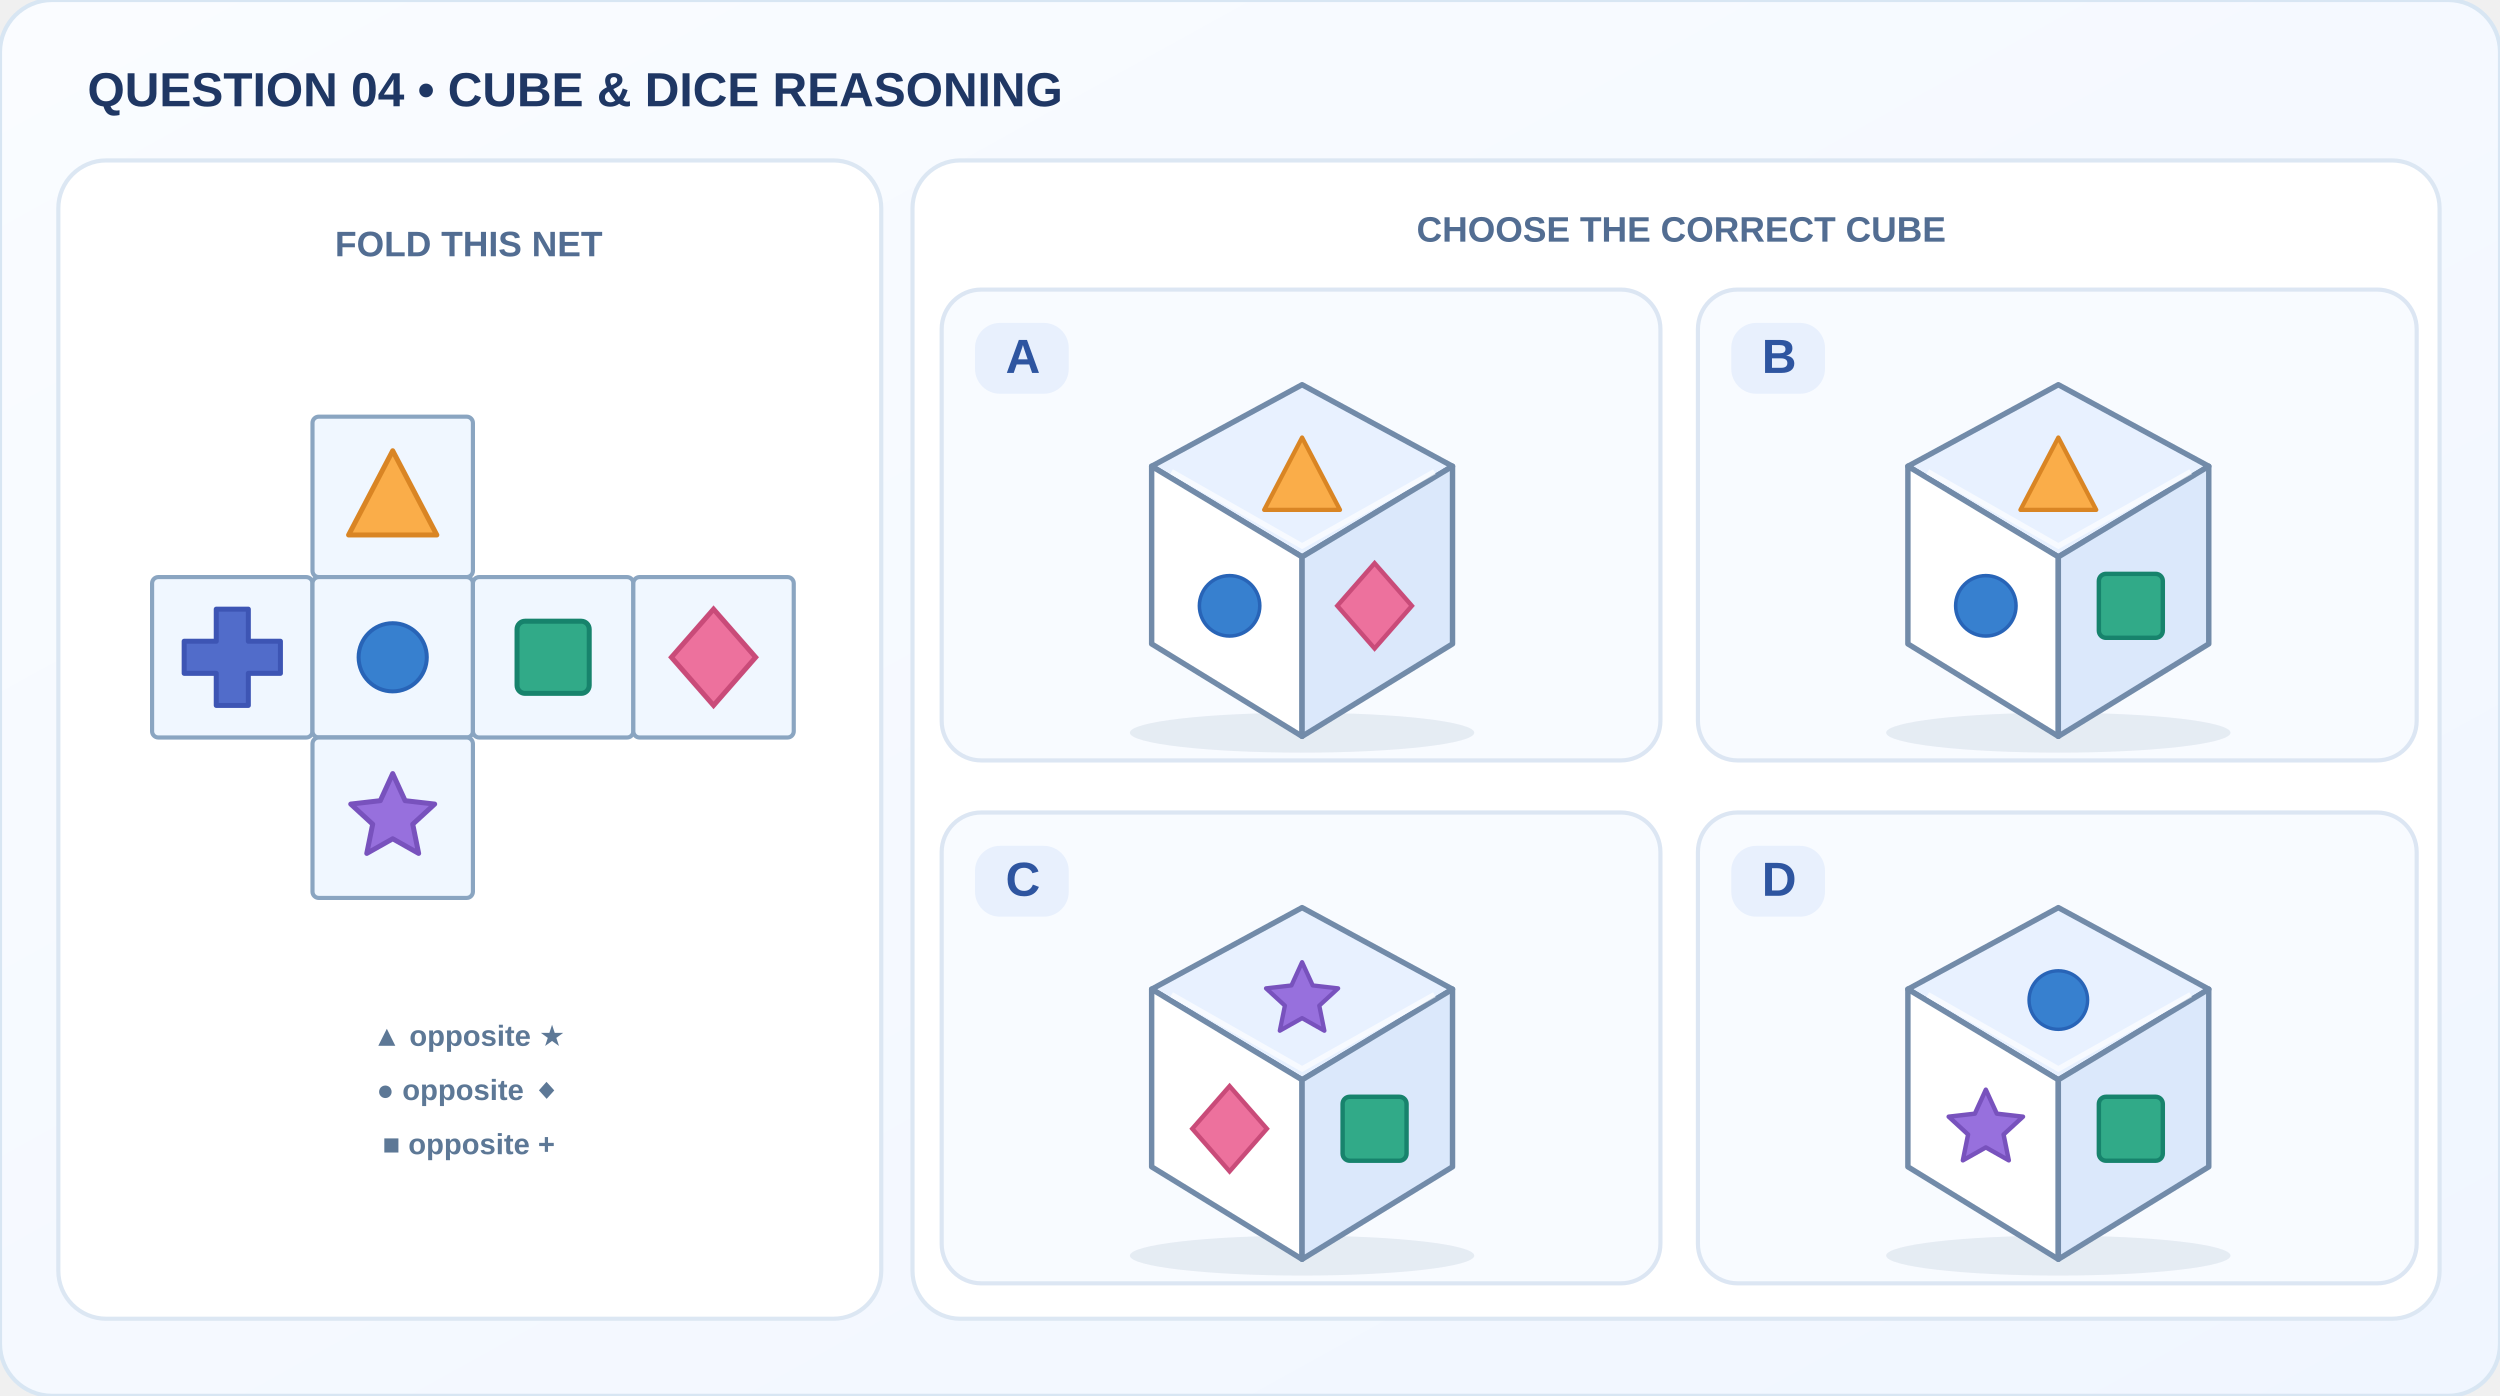
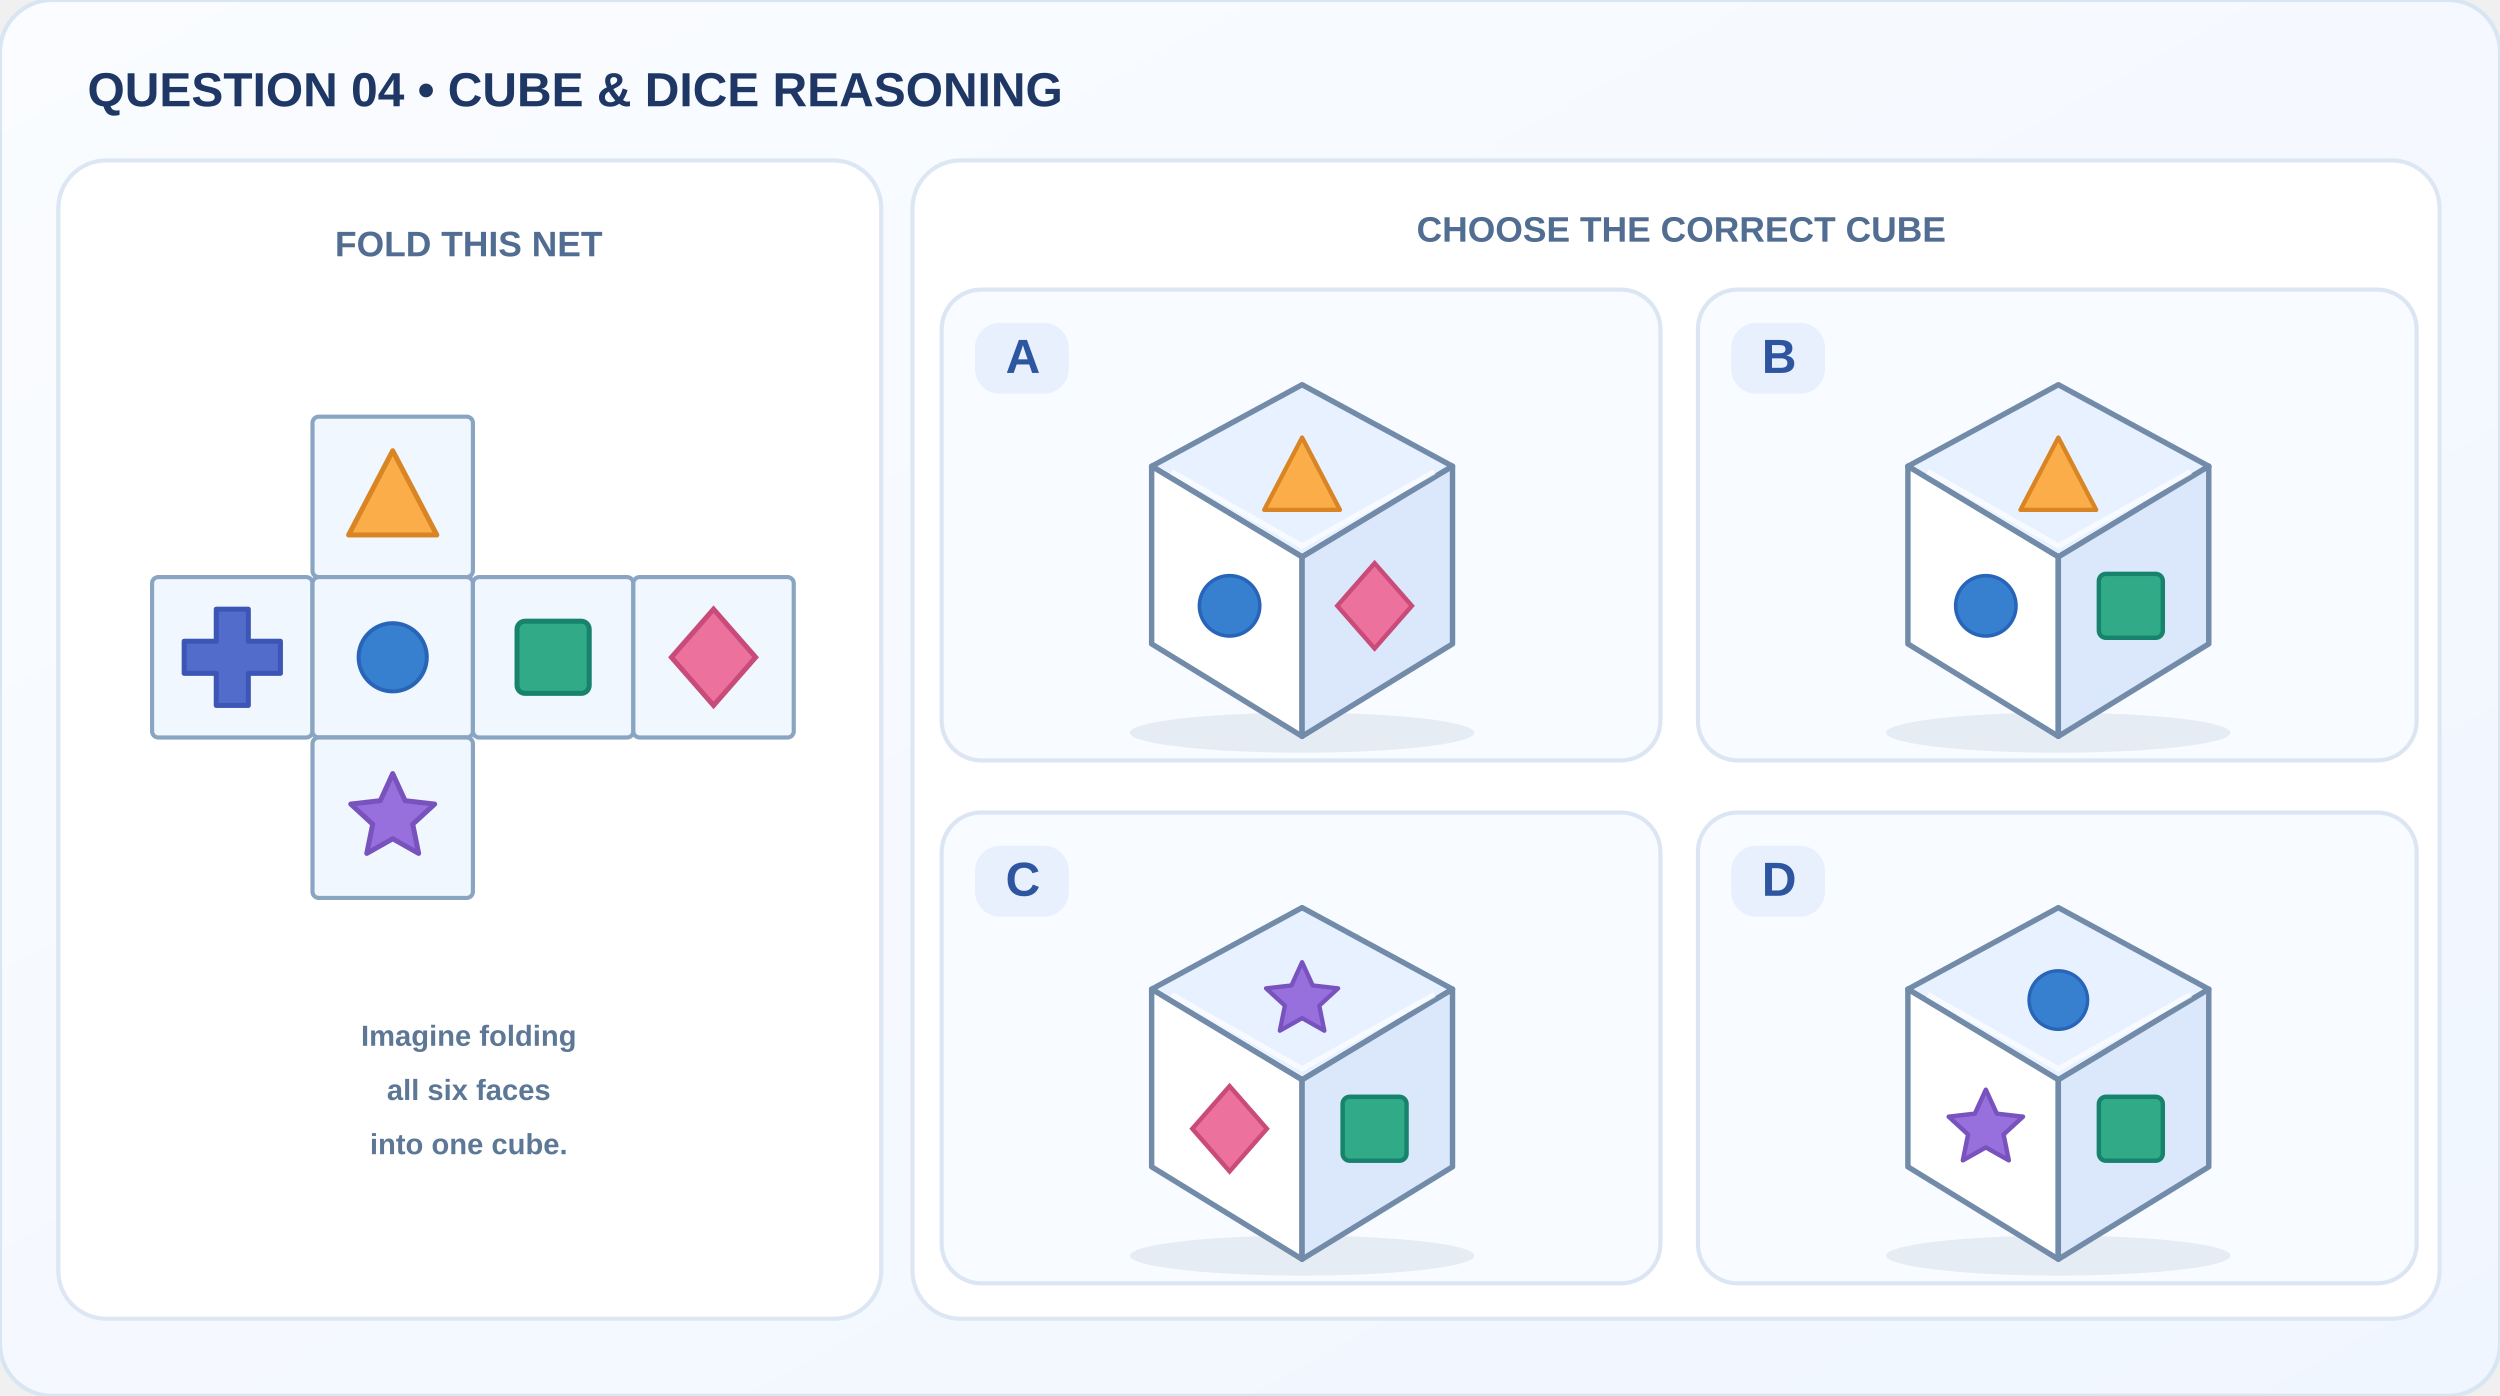
<svg xmlns="http://www.w3.org/2000/svg" width="1200" height="670" viewBox="0 0 1200 670" role="img" aria-labelledby="title">
  <defs>
    <linearGradient id="bg" x1="0" y1="0" x2="1" y2="1">
      <stop stop-color="#fafcff" />
      <stop offset="1" stop-color="#f0f6ff" />
    </linearGradient>
  </defs>
  <rect x="0" y="0" width="1200" height="670" rx="25" fill="url(#bg)" stroke="#d8e6f3" stroke-width="2" />
  <text x="42" y="51" fill="#1f3764" font-family="Arial,Helvetica,sans-serif" font-size="23" font-weight="800" text-anchor="start">QUESTION 04   •   CUBE &amp; DICE REASONING</text>
  <rect x="28" y="77" width="395" height="556" rx="23" fill="#fff" stroke="#dce7f3" stroke-width="2" />
  <rect x="438" y="77" width="733" height="556" rx="23" fill="#fff" stroke="#dce7f3" stroke-width="2" />
  <text x="225" y="123" fill="#526d92" font-family="Arial,Helvetica,sans-serif" font-size="17" font-weight="700" text-anchor="middle">FOLD THIS NET</text>
  <text x="807" y="116" fill="#526d92" font-family="Arial,Helvetica,sans-serif" font-size="17" font-weight="700" text-anchor="middle">CHOOSE THE CORRECT CUBE</text>
  <rect x="150" y="200" width="77" height="77" rx="3" fill="#f0f7ff" stroke="#8aa5c1" stroke-width="2" />
  <g transform="translate(188.5 238.5) scale(0.9625)">
    <path d="M0 -23 L22 19 H-22Z" fill="#faad49" stroke="#d98524" stroke-width="2.5" stroke-linejoin="round" />
  </g>
  <rect x="73" y="277" width="77" height="77" rx="3" fill="#f0f7ff" stroke="#8aa5c1" stroke-width="2" />
  <g transform="translate(111.5 315.5) scale(0.9625)">
    <path d="M-8 -24H8V-8H24V8H8V24H-8V8H-24V-8H-8Z" fill="#516cca" stroke="#3d55b4" stroke-width="2.5" stroke-linejoin="round" />
  </g>
  <rect x="150" y="277" width="77" height="77" rx="3" fill="#f0f7ff" stroke="#8aa5c1" stroke-width="2" />
  <g transform="translate(188.5 315.5) scale(0.9625)">
    <circle cx="0" cy="0" r="17" fill="#3780cf" stroke="#2864b7" stroke-width="2" />
  </g>
  <rect x="227" y="277" width="77" height="77" rx="3" fill="#f0f7ff" stroke="#8aa5c1" stroke-width="2" />
  <g transform="translate(265.5 315.5) scale(0.9625)">
    <rect x="-18" y="-18" width="36" height="36" rx="4" fill="#31aa88" stroke="#17836c" stroke-width="2.5" />
  </g>
  <rect x="304" y="277" width="77" height="77" rx="3" fill="#f0f7ff" stroke="#8aa5c1" stroke-width="2" />
  <g transform="translate(342.5 315.5) scale(0.9625)">
    <path d="M0 -24 21 0 0 24-21 0Z" fill="#ed719d" stroke="#c94b79" stroke-width="2.5" />
  </g>
  <rect x="150" y="354" width="77" height="77" rx="3" fill="#f0f7ff" stroke="#8aa5c1" stroke-width="2" />
  <g transform="translate(188.5 392.5) scale(0.9625)">
    <path d="M1.3471114790620886e-15 -22 L6.172 -8.495 L20.923 -6.798 L9.986 3.245 L12.931 17.798 L6.429395695523604e-16 10.5 L-12.931 17.798 L-9.986 3.245 L-20.923 -6.798 L-6.172 -8.495Z" fill="#9770dd" stroke="#7852bd" stroke-width="2.5" stroke-linejoin="round" />
  </g>
-   <text x="225" y="502" fill="#5d7896" font-family="Arial,Helvetica,sans-serif" font-size="14" font-weight="600" text-anchor="middle">▲ opposite ★</text>
-   <text x="225" y="528" fill="#5d7896" font-family="Arial,Helvetica,sans-serif" font-size="14" font-weight="600" text-anchor="middle">● opposite ◆</text>
-   <text x="225" y="554" fill="#5d7896" font-family="Arial,Helvetica,sans-serif" font-size="14" font-weight="600" text-anchor="middle">■ opposite +</text>
+   <text x="225" y="502" fill="#5d7896" font-family="Arial,Helvetica,sans-serif" font-size="14" font-weight="600" text-anchor="middle">Imagine folding</text>
+   <text x="225" y="528" fill="#5d7896" font-family="Arial,Helvetica,sans-serif" font-size="14" font-weight="600" text-anchor="middle">all six faces</text>
+   <text x="225" y="554" fill="#5d7896" font-family="Arial,Helvetica,sans-serif" font-size="14" font-weight="600" text-anchor="middle">into one cube.</text>
  <rect x="452" y="139" width="345" height="226" rx="19" fill="#f8fbff" stroke="#dce6f3" stroke-width="2" />
  <rect x="468" y="155" width="45" height="34" rx="12" fill="#e8f0fd" stroke="none" stroke-width="0" />
  <text x="491" y="179" fill="#2e55a0" font-family="Arial,Helvetica,sans-serif" font-size="23" font-weight="700" text-anchor="middle">A</text>
  <g transform="translate(625 256) scale(0.87)">
    <ellipse cx="0" cy="110" rx="95" ry="11" fill="#6e8bab" opacity=".14" />
    <polygon points="0,-82 83,-37 0,13 -83,-37" fill="#e8f1ff" stroke="#728ba9" stroke-width="3" stroke-linejoin="round" />
    <polygon points="-83,-37 0,13 0,112 -83,61" fill="#ffffff" stroke="#728ba9" stroke-width="3" stroke-linejoin="round" />
    <polygon points="0,13 83,-37 83,61 0,112" fill="#dbe8fb" stroke="#728ba9" stroke-width="3" stroke-linejoin="round" />
    <path d="M-72 -34 0 7 73 -34" stroke="#fff" stroke-width="3" opacity=".65" fill="none" />
    <g transform="translate(0 -31) scale(0.95)">
      <path d="M0 -23 L22 19 H-22Z" fill="#faad49" stroke="#d98524" stroke-width="2.5" stroke-linejoin="round" />
    </g>
    <g transform="translate(-40 40) scale(0.98)">
      <circle cx="0" cy="0" r="17" fill="#3780cf" stroke="#2864b7" stroke-width="2" />
    </g>
    <g transform="translate(40 40) scale(0.98)">
      <path d="M0 -24 21 0 0 24-21 0Z" fill="#ed719d" stroke="#c94b79" stroke-width="2.5" />
    </g>
  </g>
  <rect x="815" y="139" width="345" height="226" rx="19" fill="#f8fbff" stroke="#dce6f3" stroke-width="2" />
  <rect x="831" y="155" width="45" height="34" rx="12" fill="#e8f0fd" stroke="none" stroke-width="0" />
  <text x="854" y="179" fill="#2e55a0" font-family="Arial,Helvetica,sans-serif" font-size="23" font-weight="700" text-anchor="middle">B</text>
  <g transform="translate(988 256) scale(0.87)">
    <ellipse cx="0" cy="110" rx="95" ry="11" fill="#6e8bab" opacity=".14" />
    <polygon points="0,-82 83,-37 0,13 -83,-37" fill="#e8f1ff" stroke="#728ba9" stroke-width="3" stroke-linejoin="round" />
    <polygon points="-83,-37 0,13 0,112 -83,61" fill="#ffffff" stroke="#728ba9" stroke-width="3" stroke-linejoin="round" />
    <polygon points="0,13 83,-37 83,61 0,112" fill="#dbe8fb" stroke="#728ba9" stroke-width="3" stroke-linejoin="round" />
    <path d="M-72 -34 0 7 73 -34" stroke="#fff" stroke-width="3" opacity=".65" fill="none" />
    <g transform="translate(0 -31) scale(0.95)">
      <path d="M0 -23 L22 19 H-22Z" fill="#faad49" stroke="#d98524" stroke-width="2.5" stroke-linejoin="round" />
    </g>
    <g transform="translate(-40 40) scale(0.98)">
      <circle cx="0" cy="0" r="17" fill="#3780cf" stroke="#2864b7" stroke-width="2" />
    </g>
    <g transform="translate(40 40) scale(0.98)">
      <rect x="-18" y="-18" width="36" height="36" rx="4" fill="#31aa88" stroke="#17836c" stroke-width="2.5" />
    </g>
  </g>
  <rect x="452" y="390" width="345" height="226" rx="19" fill="#f8fbff" stroke="#dce6f3" stroke-width="2" />
  <rect x="468" y="406" width="45" height="34" rx="12" fill="#e8f0fd" stroke="none" stroke-width="0" />
  <text x="491" y="430" fill="#2e55a0" font-family="Arial,Helvetica,sans-serif" font-size="23" font-weight="700" text-anchor="middle">C</text>
  <g transform="translate(625 507) scale(0.87)">
    <ellipse cx="0" cy="110" rx="95" ry="11" fill="#6e8bab" opacity=".14" />
    <polygon points="0,-82 83,-37 0,13 -83,-37" fill="#e8f1ff" stroke="#728ba9" stroke-width="3" stroke-linejoin="round" />
    <polygon points="-83,-37 0,13 0,112 -83,61" fill="#ffffff" stroke="#728ba9" stroke-width="3" stroke-linejoin="round" />
    <polygon points="0,13 83,-37 83,61 0,112" fill="#dbe8fb" stroke="#728ba9" stroke-width="3" stroke-linejoin="round" />
    <path d="M-72 -34 0 7 73 -34" stroke="#fff" stroke-width="3" opacity=".65" fill="none" />
    <g transform="translate(0 -31) scale(0.95)">
      <path d="M1.3471114790620886e-15 -22 L6.172 -8.495 L20.923 -6.798 L9.986 3.245 L12.931 17.798 L6.429395695523604e-16 10.5 L-12.931 17.798 L-9.986 3.245 L-20.923 -6.798 L-6.172 -8.495Z" fill="#9770dd" stroke="#7852bd" stroke-width="2.5" stroke-linejoin="round" />
    </g>
    <g transform="translate(-40 40) scale(0.98)">
      <path d="M0 -24 21 0 0 24-21 0Z" fill="#ed719d" stroke="#c94b79" stroke-width="2.5" />
    </g>
    <g transform="translate(40 40) scale(0.98)">
      <rect x="-18" y="-18" width="36" height="36" rx="4" fill="#31aa88" stroke="#17836c" stroke-width="2.5" />
    </g>
  </g>
  <rect x="815" y="390" width="345" height="226" rx="19" fill="#f8fbff" stroke="#dce6f3" stroke-width="2" />
  <rect x="831" y="406" width="45" height="34" rx="12" fill="#e8f0fd" stroke="none" stroke-width="0" />
  <text x="854" y="430" fill="#2e55a0" font-family="Arial,Helvetica,sans-serif" font-size="23" font-weight="700" text-anchor="middle">D</text>
  <g transform="translate(988 507) scale(0.87)">
    <ellipse cx="0" cy="110" rx="95" ry="11" fill="#6e8bab" opacity=".14" />
    <polygon points="0,-82 83,-37 0,13 -83,-37" fill="#e8f1ff" stroke="#728ba9" stroke-width="3" stroke-linejoin="round" />
    <polygon points="-83,-37 0,13 0,112 -83,61" fill="#ffffff" stroke="#728ba9" stroke-width="3" stroke-linejoin="round" />
    <polygon points="0,13 83,-37 83,61 0,112" fill="#dbe8fb" stroke="#728ba9" stroke-width="3" stroke-linejoin="round" />
    <path d="M-72 -34 0 7 73 -34" stroke="#fff" stroke-width="3" opacity=".65" fill="none" />
    <g transform="translate(0 -31) scale(0.95)">
      <circle cx="0" cy="0" r="17" fill="#3780cf" stroke="#2864b7" stroke-width="2" />
    </g>
    <g transform="translate(-40 40) scale(0.98)">
      <path d="M1.3471114790620886e-15 -22 L6.172 -8.495 L20.923 -6.798 L9.986 3.245 L12.931 17.798 L6.429395695523604e-16 10.5 L-12.931 17.798 L-9.986 3.245 L-20.923 -6.798 L-6.172 -8.495Z" fill="#9770dd" stroke="#7852bd" stroke-width="2.5" stroke-linejoin="round" />
    </g>
    <g transform="translate(40 40) scale(0.98)">
      <rect x="-18" y="-18" width="36" height="36" rx="4" fill="#31aa88" stroke="#17836c" stroke-width="2.5" />
    </g>
  </g>
</svg>
